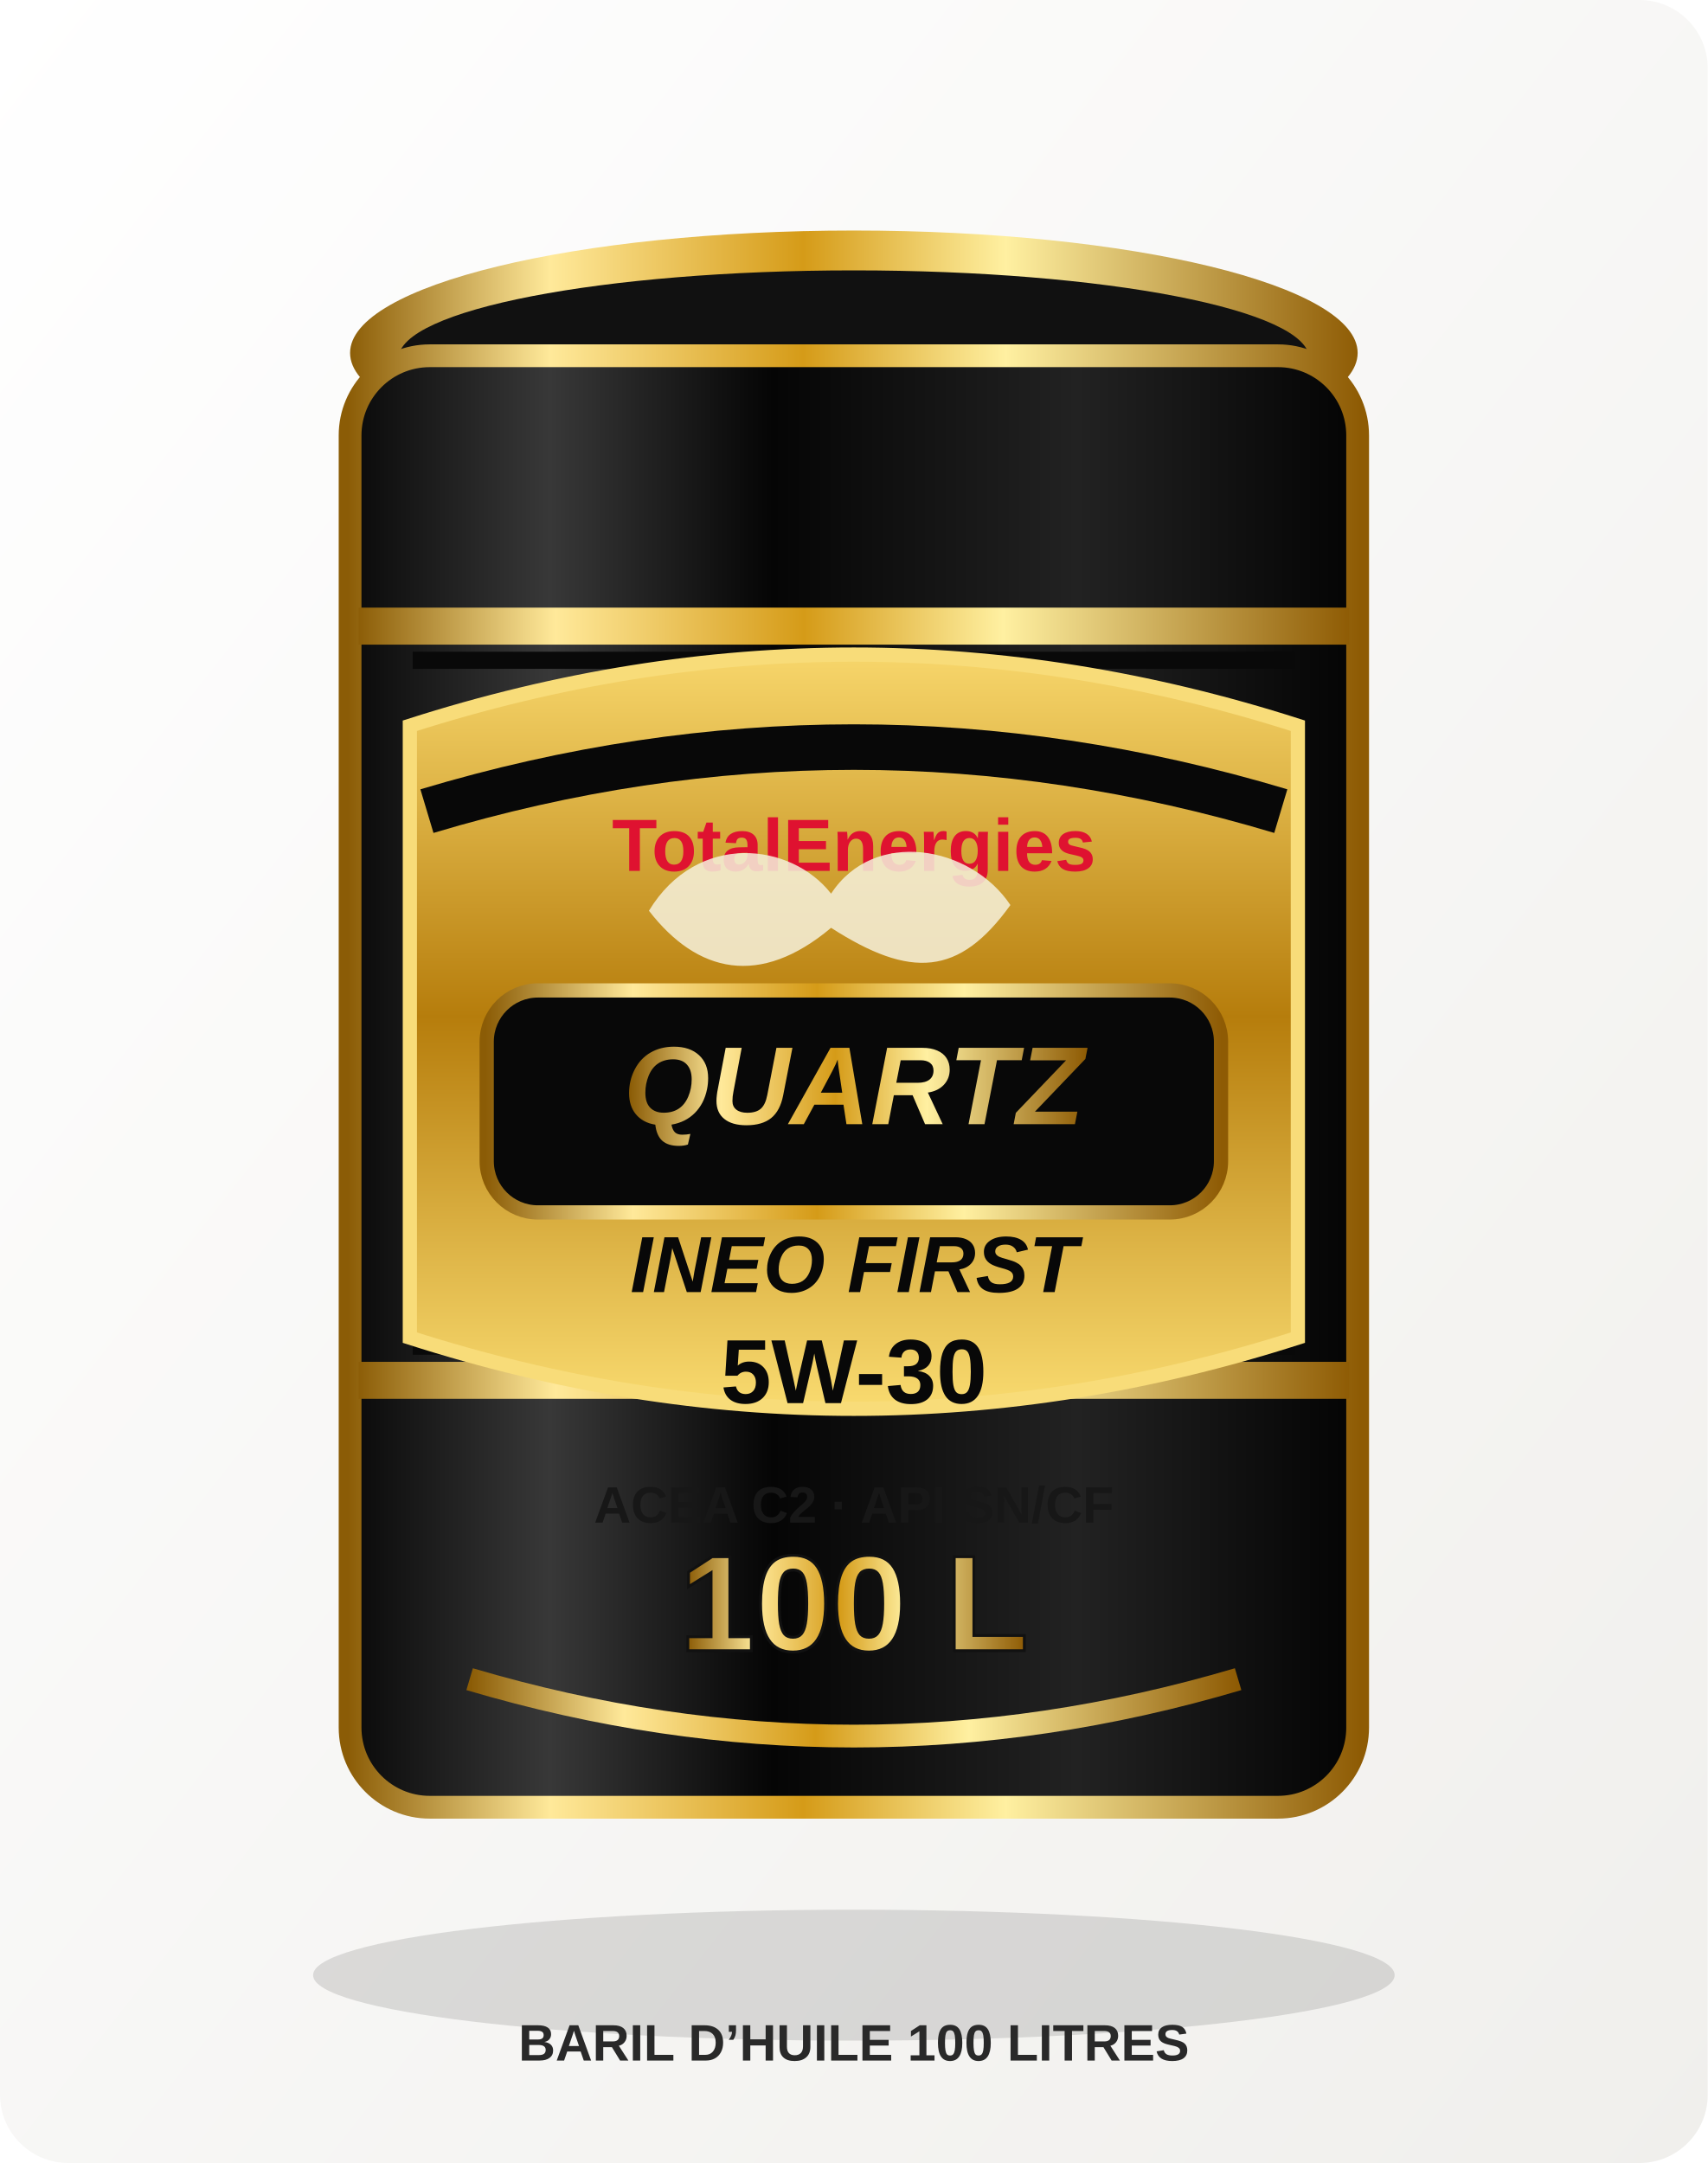
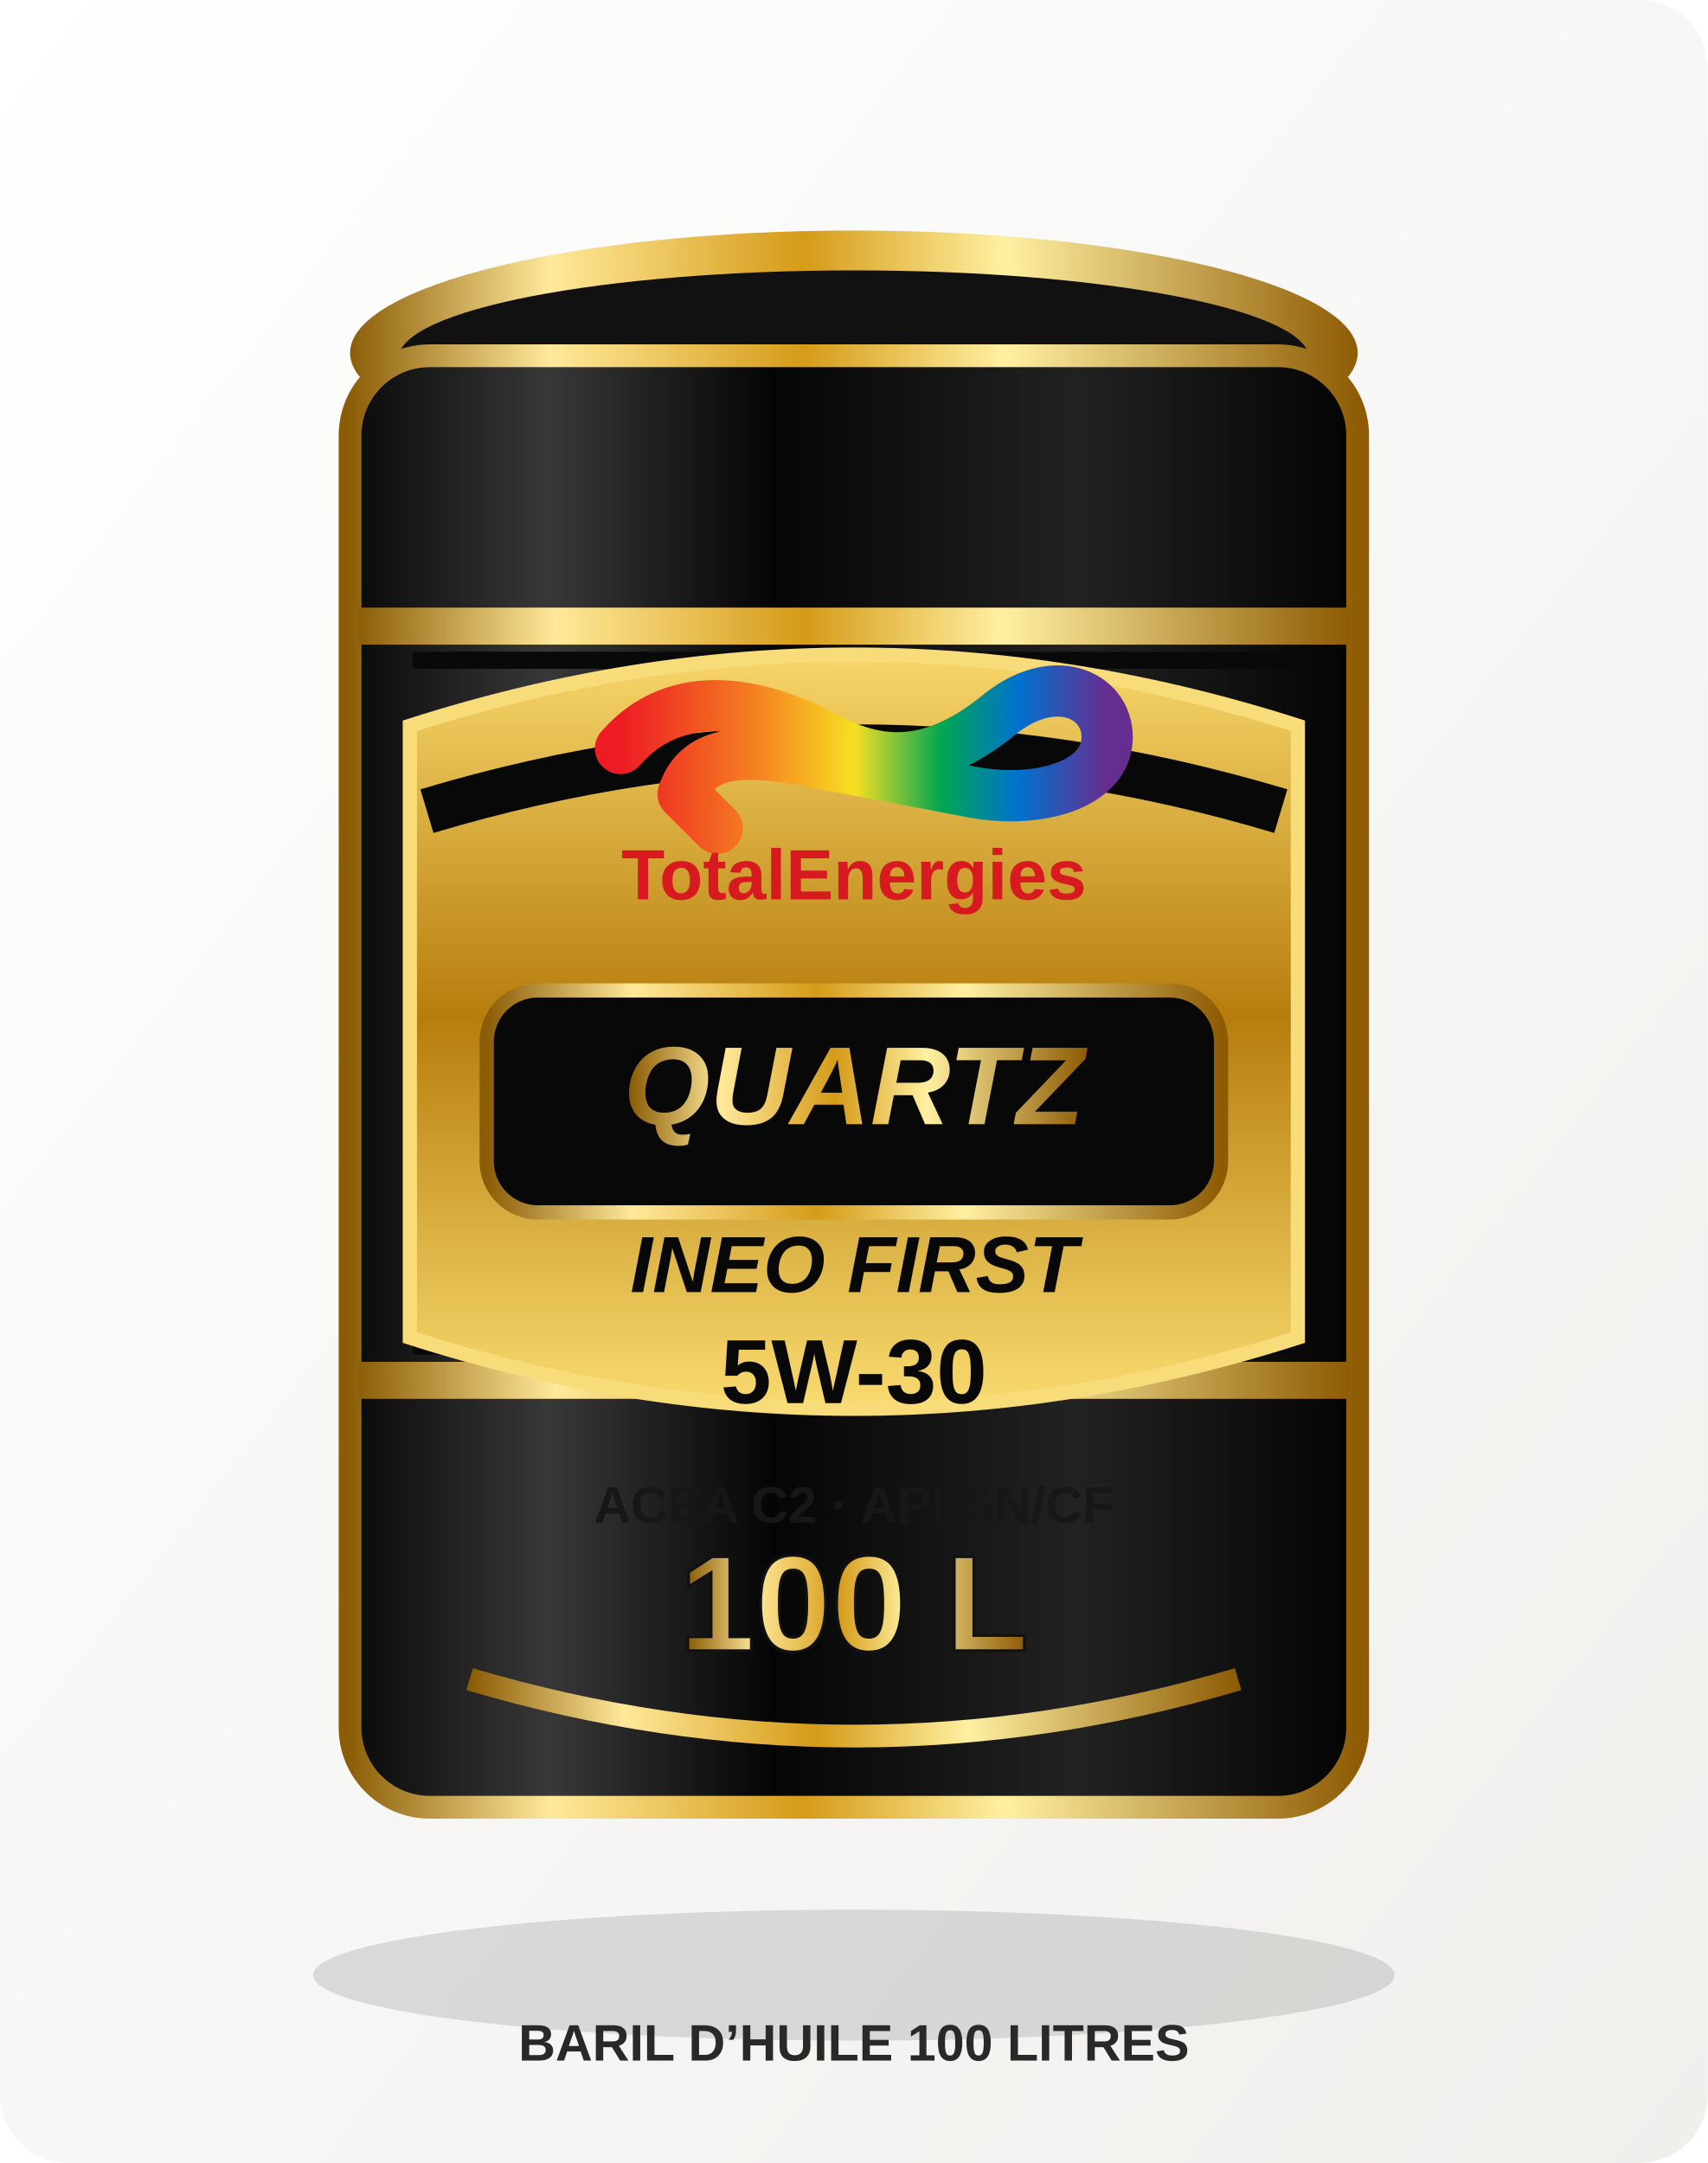
<svg xmlns="http://www.w3.org/2000/svg" viewBox="0 0 600 760" role="img" aria-label="Baril d’huile 100 litres">
  <defs>
    <linearGradient id="bg" x1="0" y1="0" x2="1" y2="1">
      <stop stop-color="#fff" />
      <stop offset="1" stop-color="#f0efec" />
    </linearGradient>
    <linearGradient id="black" x1="0" y1="0" x2="1" y2="0">
      <stop stop-color="#090909" />
      <stop offset=".2" stop-color="#383838" />
      <stop offset=".42" stop-color="#050505" />
      <stop offset=".72" stop-color="#222" />
      <stop offset="1" stop-color="#030303" />
    </linearGradient>
    <linearGradient id="gold" x1="0" y1="0" x2="1" y2="0">
      <stop stop-color="#8b5c06" />
      <stop offset=".2" stop-color="#ffe99a" />
      <stop offset=".45" stop-color="#d59b18" />
      <stop offset=".65" stop-color="#fff0a1" />
      <stop offset="1" stop-color="#8e5b04" />
    </linearGradient>
    <linearGradient id="label" x1="0" y1="0" x2="0" y2="1">
      <stop stop-color="#f7d66b" />
      <stop offset=".48" stop-color="#b67d0c" />
      <stop offset="1" stop-color="#f9db70" />
    </linearGradient>
  </defs>
  <rect width="600" height="760" rx="24" fill="url(#bg)" />
  <ellipse cx="300" cy="694" rx="190" ry="23" fill="#000" opacity=".12" />
  <ellipse cx="300" cy="124" rx="177" ry="43" fill="url(#gold)" />
  <ellipse cx="300" cy="126" rx="160" ry="31" fill="#111" />
  <rect x="123" y="125" width="354" height="510" rx="28" fill="url(#black)" stroke="url(#gold)" stroke-width="8" />
  <path d="M126 220 H474 M126 485 H474" stroke="url(#gold)" stroke-width="13" />
  <path d="M145 232 H455 M145 473 H455" stroke="#090909" stroke-width="6" />
  <path d="M144 255 Q300 205 456 255 L456 470 Q300 520 144 470 Z" fill="url(#label)" stroke="#f8dc79" stroke-width="5" />
  <path d="M150 285 Q300 240 450 285" fill="none" stroke="#080808" stroke-width="16" />
-   <text x="300" y="306" font-family="Arial,sans-serif" font-size="26" font-weight="800" text-anchor="middle" fill="#df1230">TotalEnergies</text>
-   <path d="M228 320 C245 292 278 296 292 314 C307 291 341 297 355 318 C337 343 320 344 292 326 C267 347 245 342 228 320Z" fill="#f6f1dc" opacity=".85" />
+   <defs>
+     <linearGradient id="brandRainbow" x1="0" y1="0" x2="1" y2="0">
+       <stop stop-color="#ed1c24" />
+       <stop offset=".28" stop-color="#f58220" />
+       <stop offset=".48" stop-color="#f7df22" />
+       <stop offset=".66" stop-color="#00a651" />
+       <stop offset=".82" stop-color="#0072ce" />
+       <stop offset="1" stop-color="#662d91" />
+     </linearGradient>
+   </defs>
+   <path d="M218 263 C238 240 268 247 292 260 C313 271 331 267 350 252 C370 235 389 244 389 259 C389 276 364 283 340 278 L282 267 C260 263 245 264 240 279 L252 291" fill="none" stroke="url(#brandRainbow)" stroke-width="18" stroke-linecap="round" stroke-linejoin="round" />
+   <text x="300" y="316" font-family="Arial,sans-serif" font-size="25" font-weight="800" text-anchor="middle" fill="#d71920">TotalEnergies</text>
  <rect x="171" y="348" width="258" height="78" rx="18" fill="#080808" stroke="url(#gold)" stroke-width="5" />
  <text x="300" y="395" font-family="Arial,sans-serif" font-size="39" font-style="italic" font-weight="900" text-anchor="middle" fill="url(#gold)">QUARTZ</text>
  <text x="300" y="454" font-family="Arial,sans-serif" font-size="28" font-style="italic" font-weight="800" text-anchor="middle" fill="#080808">INEO FIRST</text>
  <text x="300" y="493" font-family="Arial,sans-serif" font-size="32" font-weight="900" text-anchor="middle" fill="#080808">5W-30</text>
  <text x="300" y="535" font-family="Arial,sans-serif" font-size="18" font-weight="700" text-anchor="middle" fill="#171717">ACEA C2 · API SN/CF</text>
  <text x="300" y="580" font-family="Arial,sans-serif" font-size="48" font-weight="900" text-anchor="middle" fill="url(#gold)" stroke="#111" stroke-width="1">100 L</text>
  <path d="M165 590 Q300 630 435 590" stroke="url(#gold)" stroke-width="8" fill="none" />
  <text x="300" y="724" font-family="Arial,sans-serif" font-size="18" font-weight="700" text-anchor="middle" fill="#292929">BARIL D’HUILE 100 LITRES</text>
</svg>
